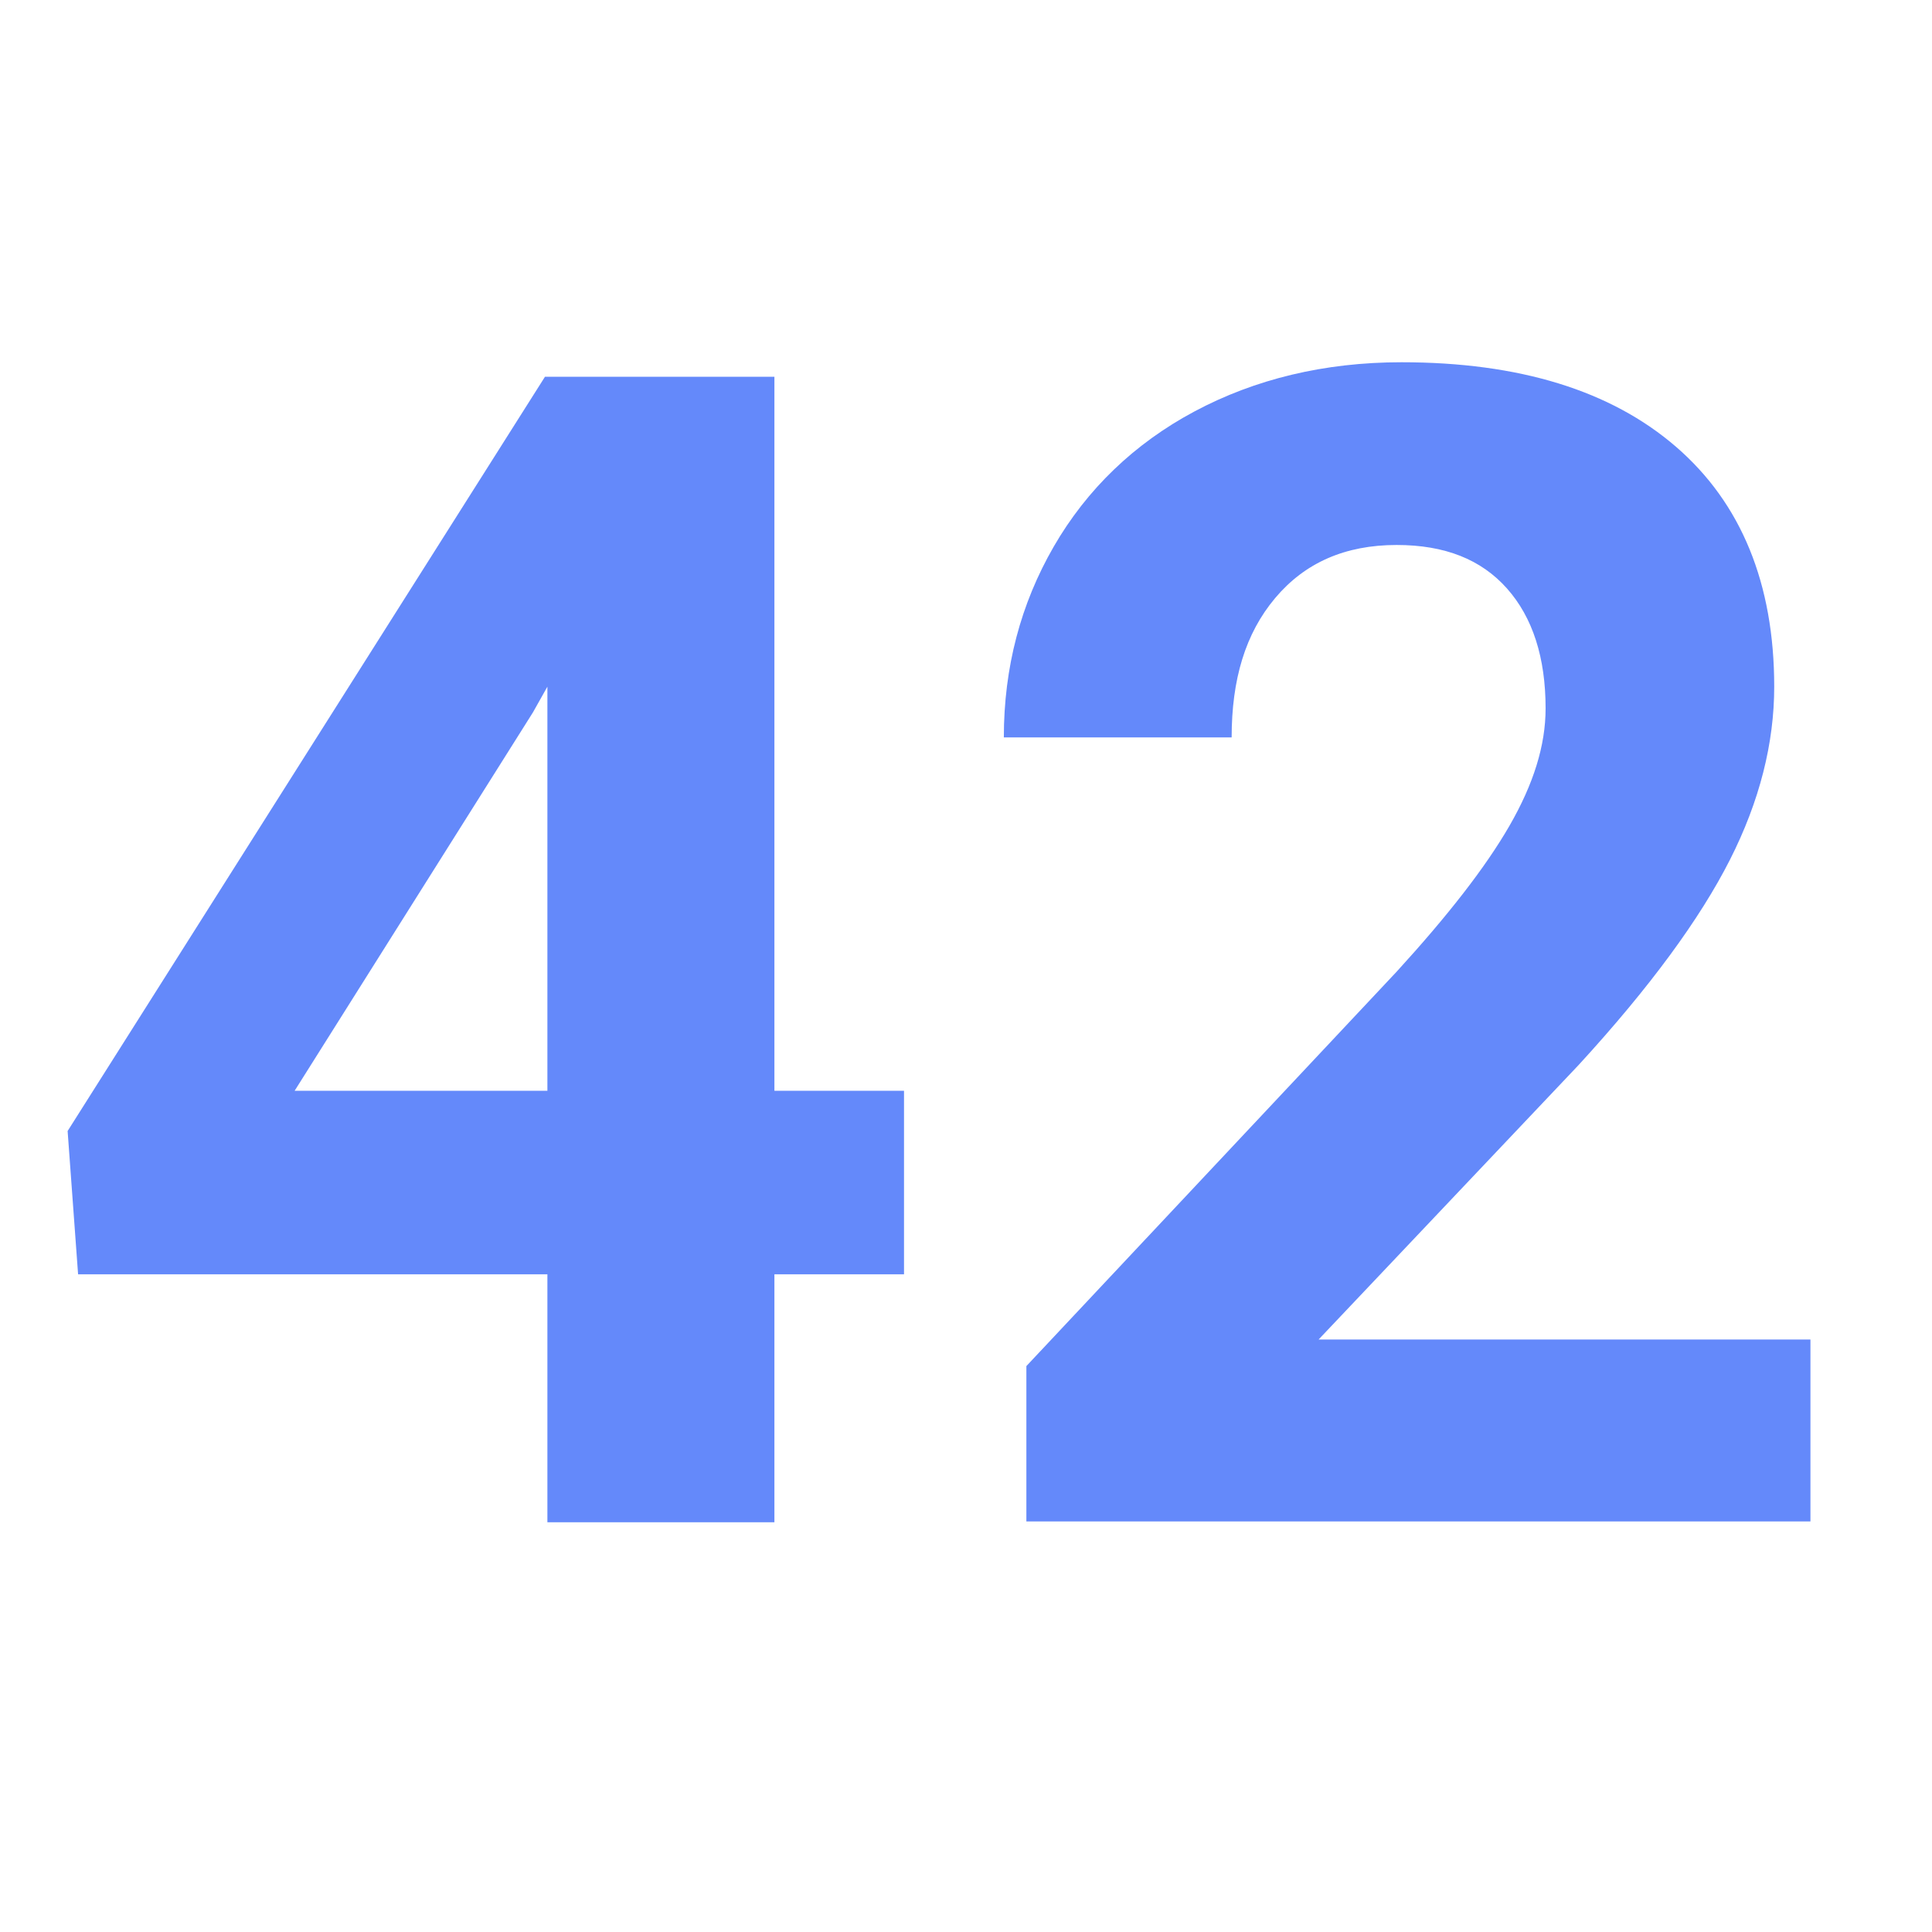
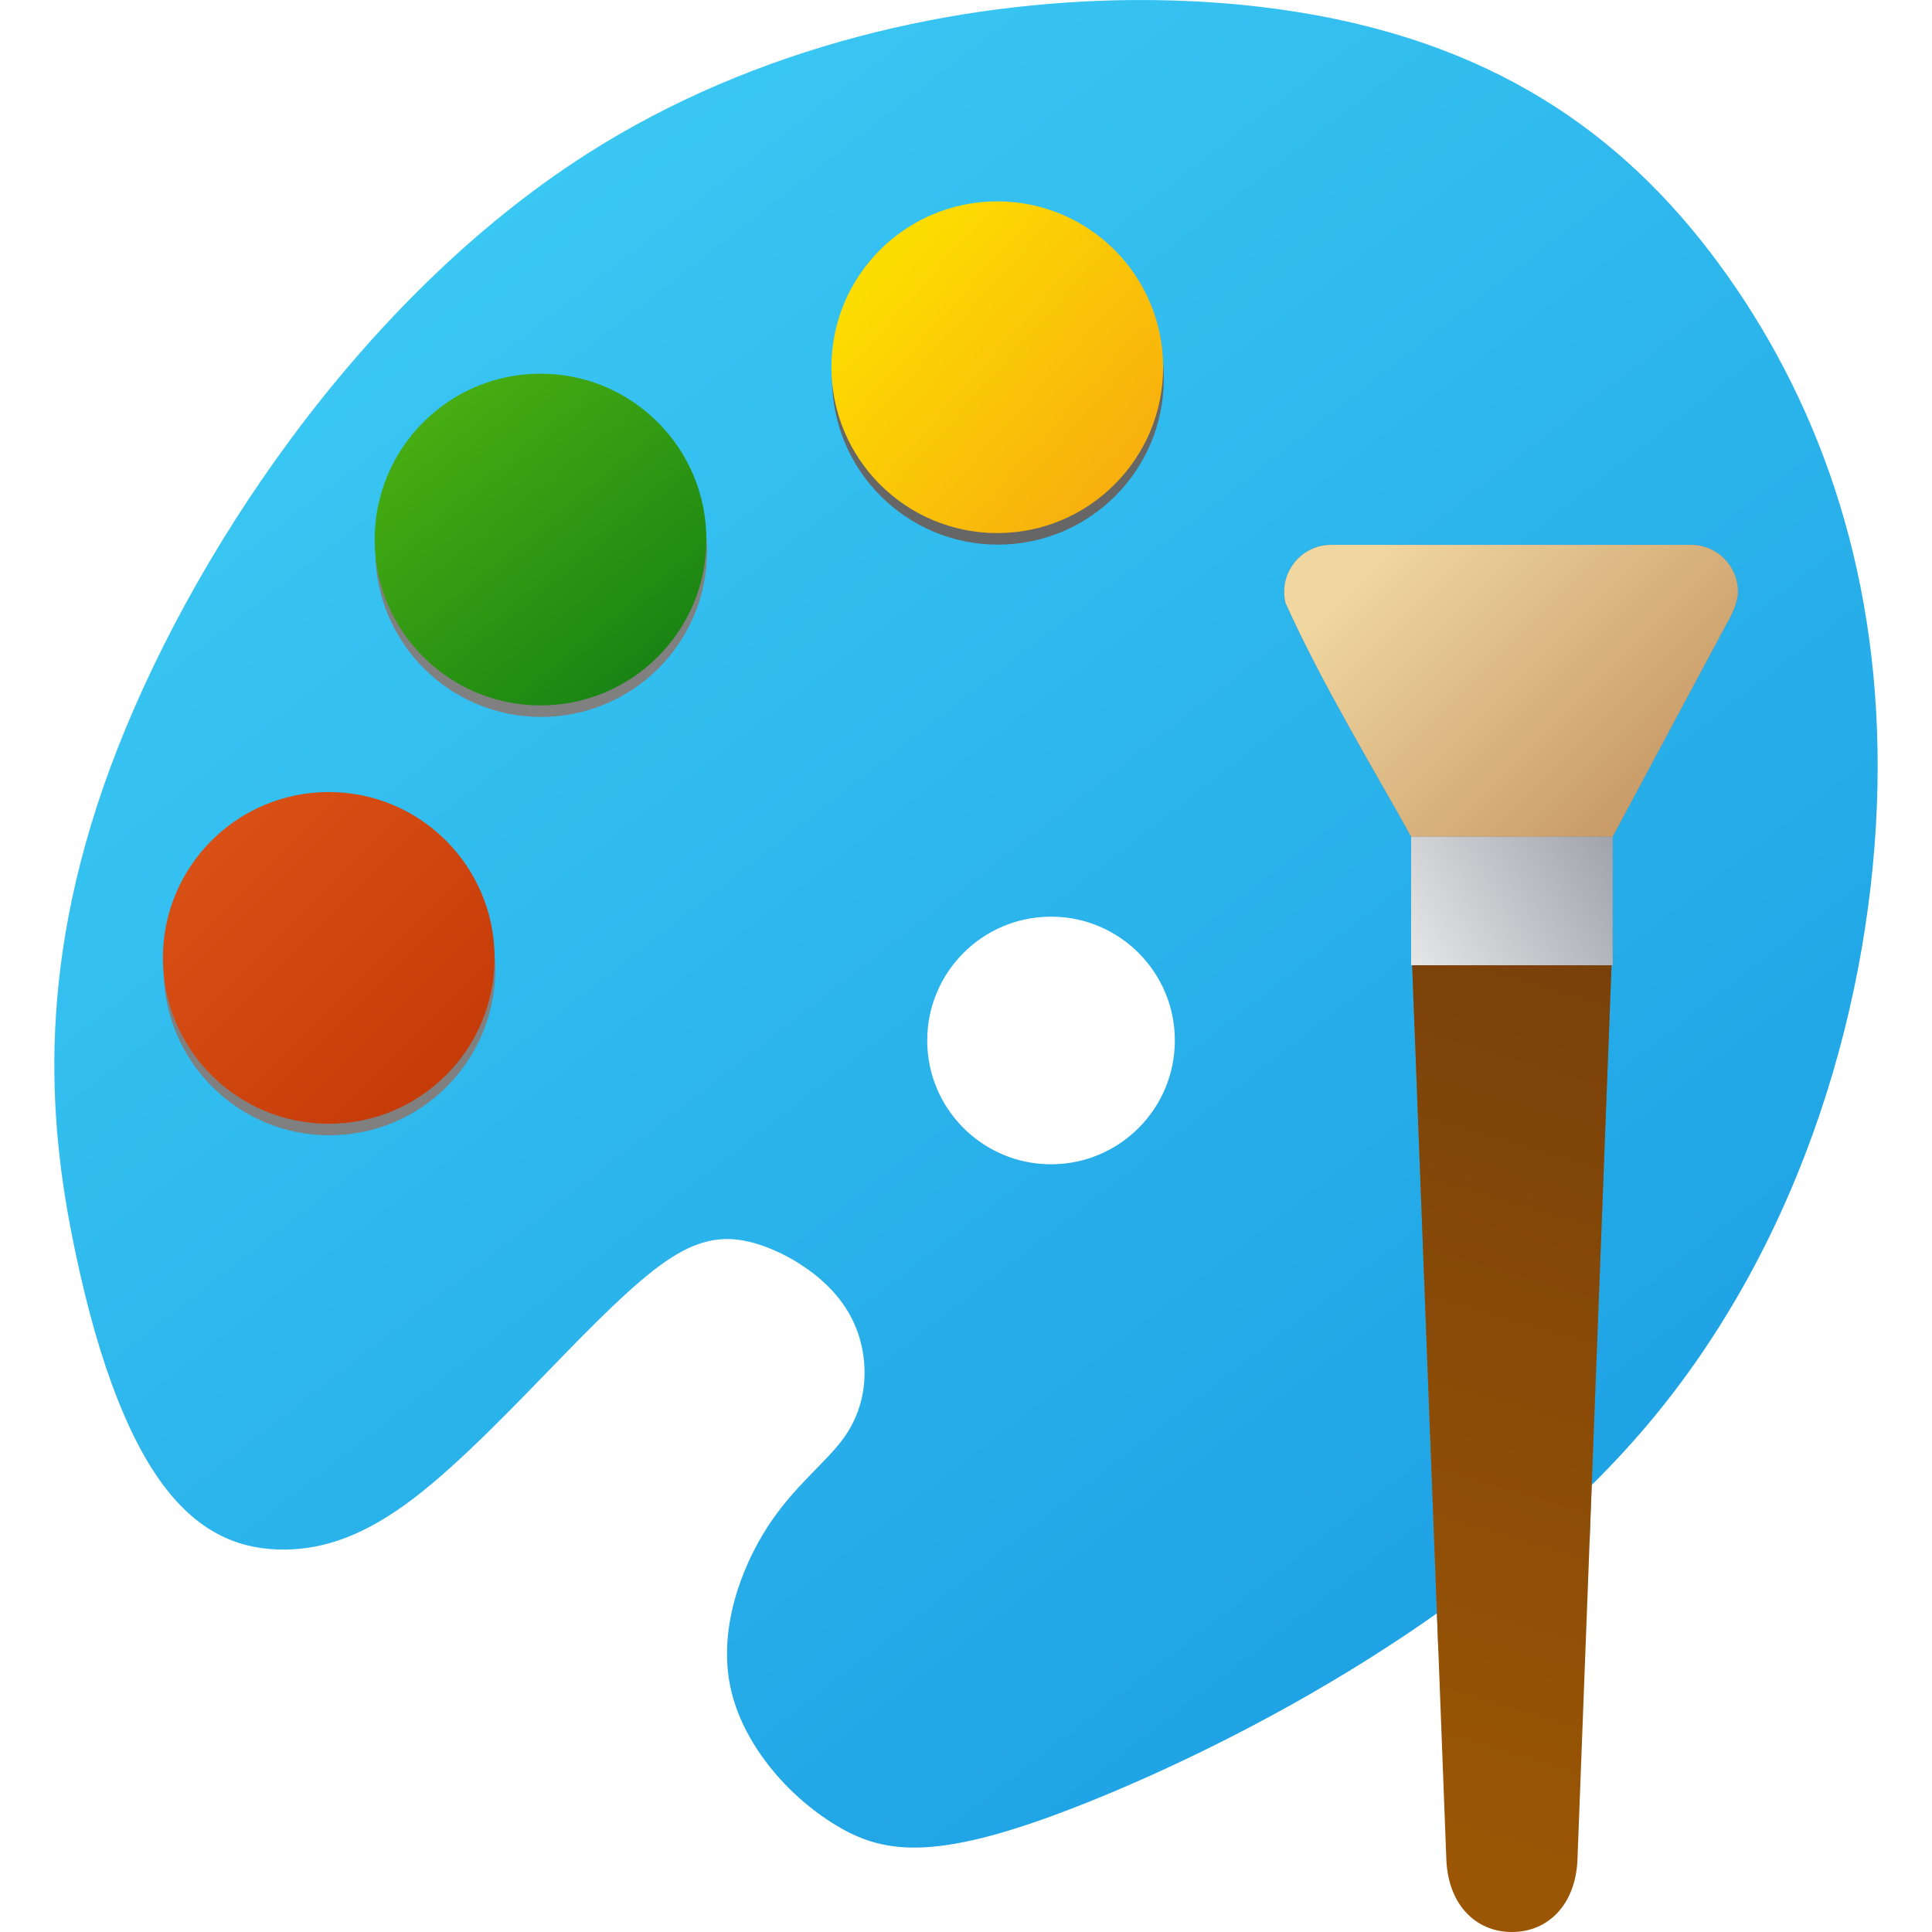
- <svg xmlns="http://www.w3.org/2000/svg" version="1.1" x="0px" y="0px" width="24px" height="24px" viewBox="0 0 24 24" style="enable-background:new 0 0 24 24;" xml:space="preserve">
-   <style type="text/css">
- 	.st0{fill:none;}
- 	.st1{fill:#6489FA;}
- </style>
-   <g id="Layer_2">
-     <g>
-       <rect x="12.21" y="12.43" class="st0" width="0.12" height="0.02" />
-     </g>
-     <g>
-       <rect x="9.86" y="10.75" class="st0" width="0.07" height="0.07" />
-     </g>
-     <g>
-       <path class="st1" d="M9.62,13.55h1.61v2.28H9.62v3.08H6.8v-3.08H0.97l-0.13-1.78l5.93-9.37h2.85V13.55z M3.66,13.55H6.8V8.53    L6.62,8.85L3.66,13.55z" />
-       <path class="st1" d="M22.5,18.9h-9.75v-1.93l4.6-4.9c0.63-0.69,1.1-1.29,1.4-1.81s0.45-1,0.45-1.46c0-0.63-0.16-1.13-0.48-1.49    s-0.77-0.54-1.37-0.54c-0.64,0-1.14,0.22-1.51,0.66S15.3,8.44,15.3,9.16h-2.83c0-0.87,0.21-1.66,0.62-2.37s1-1.28,1.75-1.68    s1.61-0.61,2.57-0.61c1.46,0,2.6,0.35,3.41,1.05s1.22,1.7,1.22,2.98c0,0.7-0.18,1.42-0.55,2.15s-0.99,1.58-1.88,2.55l-3.23,3.41    h6.11V18.9z" />
-     </g>
+ <svg xmlns="http://www.w3.org/2000/svg" xml:space="preserve" width="4096" height="4096">
+   <rect width="100%" height="100%" fill="rgba(255,255,255,0)" />
+   <g transform="translate(2048.007 1958.53) scale(6.1623)">
+     <linearGradient id="a" x1="198.047" x2="309.498" y1="93.277" y2="236.801" gradientTransform="translate(-601.2903 -296.4701) scale(3.7795)" gradientUnits="userSpaceOnUse">
+       <stop offset="0%" stop-color="#3ac8f3" />
+       <stop offset="100%" stop-color="#1b9de3" />
+     </linearGradient>
+     <path fill="url(#a)" d="M371.125.01C310.532.451 241.557 15.667 183.094 53.043 105.142 102.877 45.882 192.106 19.281 263.996-7.32 335.887-1.26 390.436 7.242 430.842 15.744 471.248 26.688 497.511 39.062 513c12.375 15.489 26.181 20.202 40.07 20.117 13.889-.084 27.862-4.967 44.445-17.594 16.583-12.627 35.775-32.997 51.686-49.328 15.91-16.331 28.538-28.62 39.061-34.766 10.523-6.145 18.94-6.145 27.779-3.367 8.839 2.778 18.098 8.334 24.664 15.068 6.566 6.735 10.439 14.647 11.617 23.57 1.178 8.923-.337 18.855-6.566 27.693-6.229 8.838-17.172 16.584-26.432 30.895-9.26 14.311-16.838 35.187-12.881 54.717 3.957 19.53 19.447 37.713 36.451 47.982 17.004 10.27 35.523 12.627 87.377-8.25 51.854-20.877 137.043-64.986 191.424-129.131 54.38-64.145 77.949-148.322 79.465-219.707 1.516-71.385-19.023-129.973-51.516-175.936-32.493-45.963-76.94-79.297-147.482-90.746C410.589 1.356 391.323-.137 371.125.01zM342.906 315.369A42.594 42.594 0 0 1 385.5 357.963a42.594 42.594 0 0 1-42.594 42.596 42.594 42.594 0 0 1-42.594-42.596 42.594 42.594 0 0 1 42.594-42.594z" style="is-custom-font:none;font-file-url:none" transform="translate(-313.6506 -317.8246)" />
  </g>
-   <g id="Layer_3">
- </g>
+   <path fill="gray" d="M273.187 128.038c-2.372 0-4.282 1.91-4.282 4.282 0 .349.045.686.124 1.011 3.395 7.506 7.924 14.924 11.428 21.257h18.35l10.319-19.276c.561-.976 1.065-2.059 1.081-2.992 0-2.372-1.91-4.282-4.282-4.282zm7.27 26.55v9.061c-.003.071-.004.143-.001.214l.001.027v2.415h.092l2.386 62.379c4.696-3.019 9.383-6.412 13.776-10.168l1.991-52.211h.104v-11.717z" style="is-custom-font:none;font-file-url:none" transform="translate(-3540.288 -1826.915) scale(23.2904)" />
+   <g transform="translate(3205.268 2956.458) scale(6.1623)">
+     <linearGradient id="b" x1="1179.858" x2="1089.955" y1="633.366" y2="935.401" gradientUnits="userSpaceOnUse">
+       <stop offset="0%" stop-color="#78400a" />
+       <stop offset="100%" stop-color="#9a5605" />
+     </linearGradient>
+     <path fill="url(#b)" d="M1106.794 591.311c-12.497 0-47.396 12.506-46.802 28.018l12.122 316.843c.593 15.511 10.062 24.989 22.559 24.989 12.497 0 21.965-9.478 22.557-24.989l12.077-316.798c.591-15.511-10.015-28.062-22.512-28.062z" style="is-custom-font:none;font-file-url:none" transform="translate(-1094.657 -776.2354)" />
+   </g>
+   <g transform="translate(3205.357 1909.96) scale(23.2904)">
+     <linearGradient id="c" x1="279.831" x2="303.618" y1="168.914" y2="154.482" gradientTransform="translate(-289.6318 -160.4467)" gradientUnits="userSpaceOnUse">
+       <stop offset="0%" stop-color="#ececec" />
+       <stop offset="100%" stop-color="#9396a0" />
+     </linearGradient>
+     <rect width="18.35" height="11.717" x="-9.175" y="-5.859" fill="url(#c)" rx="0" ry="0" style="is-custom-font:none;font-file-url:none" />
+   </g>
+   <g transform="translate(3203.587 1464.327) scale(6.1623)">
+     <linearGradient id="d" x1="1053.589" x2="1154.604" y1="481.843" y2="582.858" gradientUnits="userSpaceOnUse">
+       <stop offset="0%" stop-color="#f0d69f" />
+       <stop offset="100%" stop-color="#c39360" />
+     </linearGradient>
+     <path fill="url(#d)" d="M1032.518 483.924c-8.967 0-16.184 7.219-16.184 16.186 0 1.319.172 2.594.467 3.82 12.831 28.371 29.949 56.405 43.193 80.34h69.354l39.004-72.855c2.121-3.688 4.024-7.781 4.082-11.305 0-8.967-7.219-16.186-16.186-16.186z" style="is-custom-font:none;font-file-url:none" transform="translate(-1094.384 -534.0967)" />
+   </g>
+   <circle r="15.097" fill="gray" style="is-custom-font:none;font-file-url:none" transform="translate(698.38 2055.309) scale(23.2904)" />
+   <g transform="translate(696.9812 2030.808) scale(23.2904)">
+     <linearGradient id="e" x1="172.122" x2="200.185" y1="151.275" y2="179.338" gradientTransform="translate(-185.2428 -165.6356)" gradientUnits="userSpaceOnUse">
+       <stop offset="0%" stop-color="#db5317" />
+       <stop offset="100%" stop-color="#c23807" />
+     </linearGradient>
+     <circle r="15.097" fill="url(#e)" style="is-custom-font:none;font-file-url:none" />
+   </g>
+   <circle r="15.097" fill="gray" style="is-custom-font:none;font-file-url:none" transform="translate(1147.347 1168.378) scale(23.2904)" />
+   <g transform="translate(1145.949 1143.877) scale(23.2904)">
+     <linearGradient id="f" x1="193.77" x2="216.756" y1="110.115" y2="138.178" gradientTransform="translate(-204.5196 -127.5545)" gradientUnits="userSpaceOnUse">
+       <stop offset="0%" stop-color="#4fb412" />
+       <stop offset="100%" stop-color="#188313" />
+     </linearGradient>
+     <circle r="15.097" fill="url(#f)" style="is-custom-font:none;font-file-url:none" />
+   </g>
+   <circle r="15.097" fill="#666" style="is-custom-font:none;font-file-url:none" transform="translate(2115.709 803.041) scale(23.2904)" />
+   <g transform="translate(2114.31 778.541) scale(23.2904)">
+     <linearGradient id="g" x1="235.197" x2="260.588" y1="102.899" y2="125.617" gradientTransform="translate(-246.0969 -111.8684)" gradientUnits="userSpaceOnUse">
+       <stop offset="0%" stop-color="#fddd01" />
+       <stop offset="100%" stop-color="#f7a810" />
+     </linearGradient>
+     <circle r="15.097" fill="url(#g)" style="is-custom-font:none;font-file-url:none" />
+   </g>
</svg>
